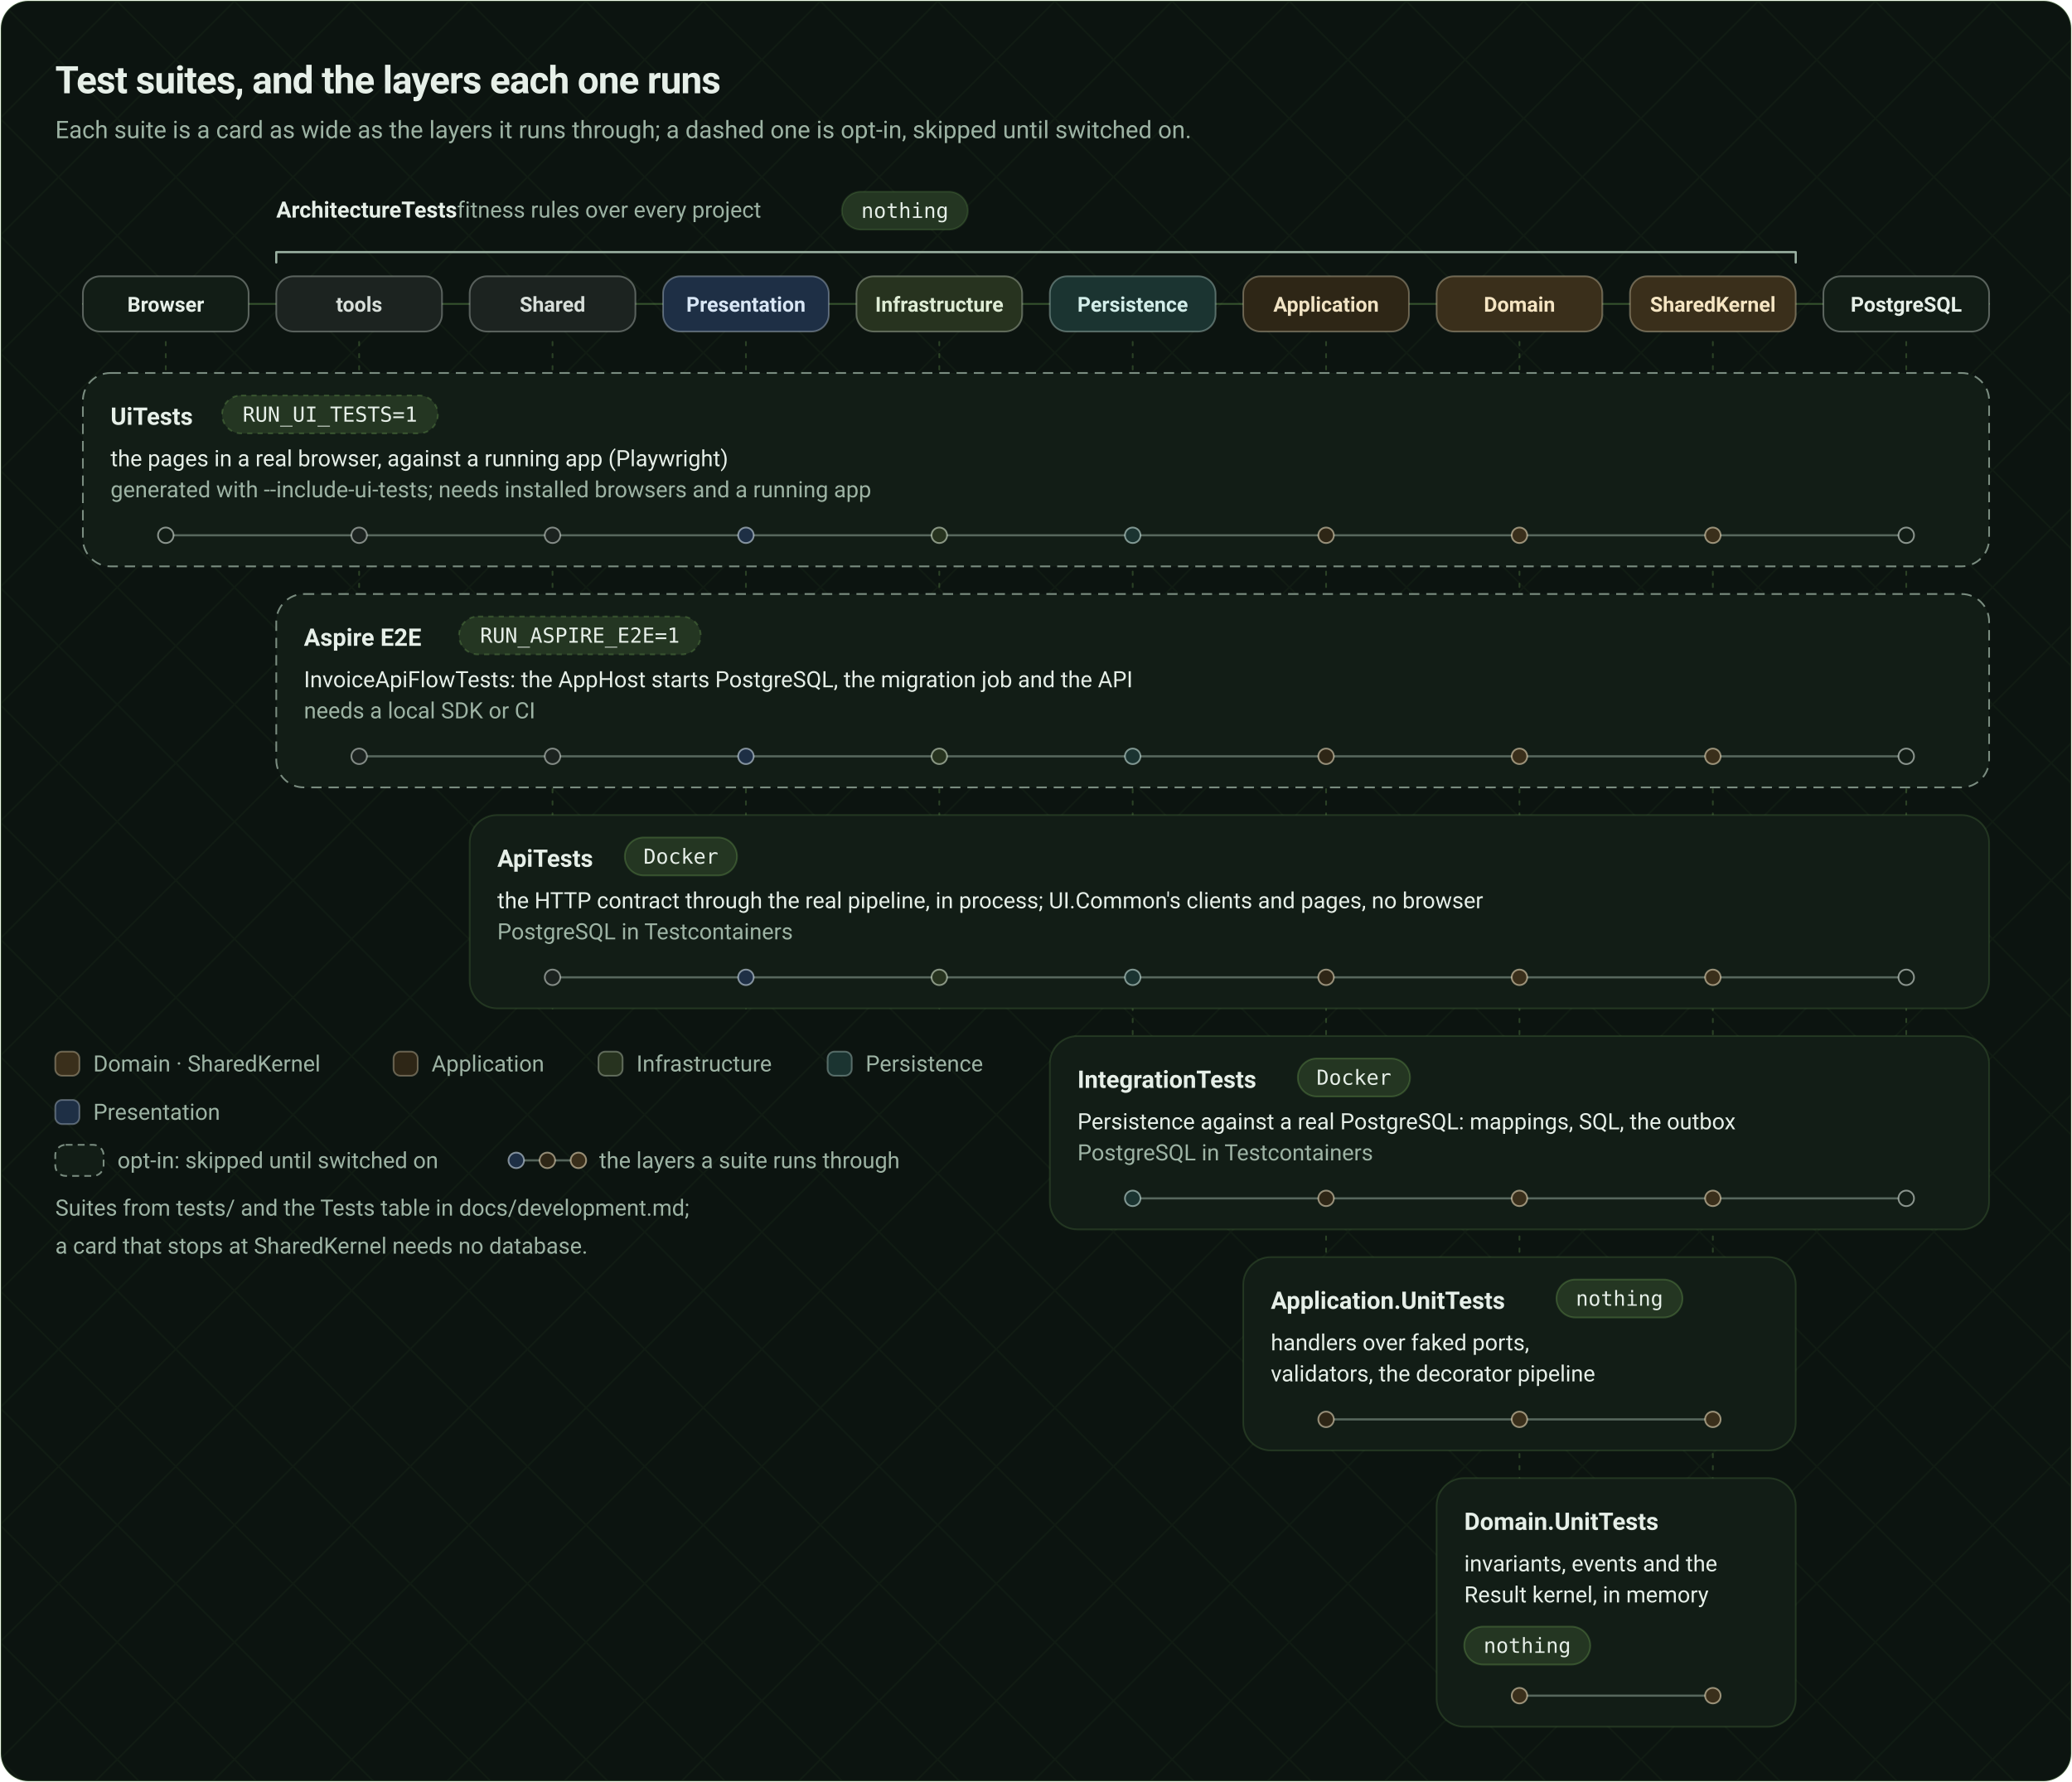
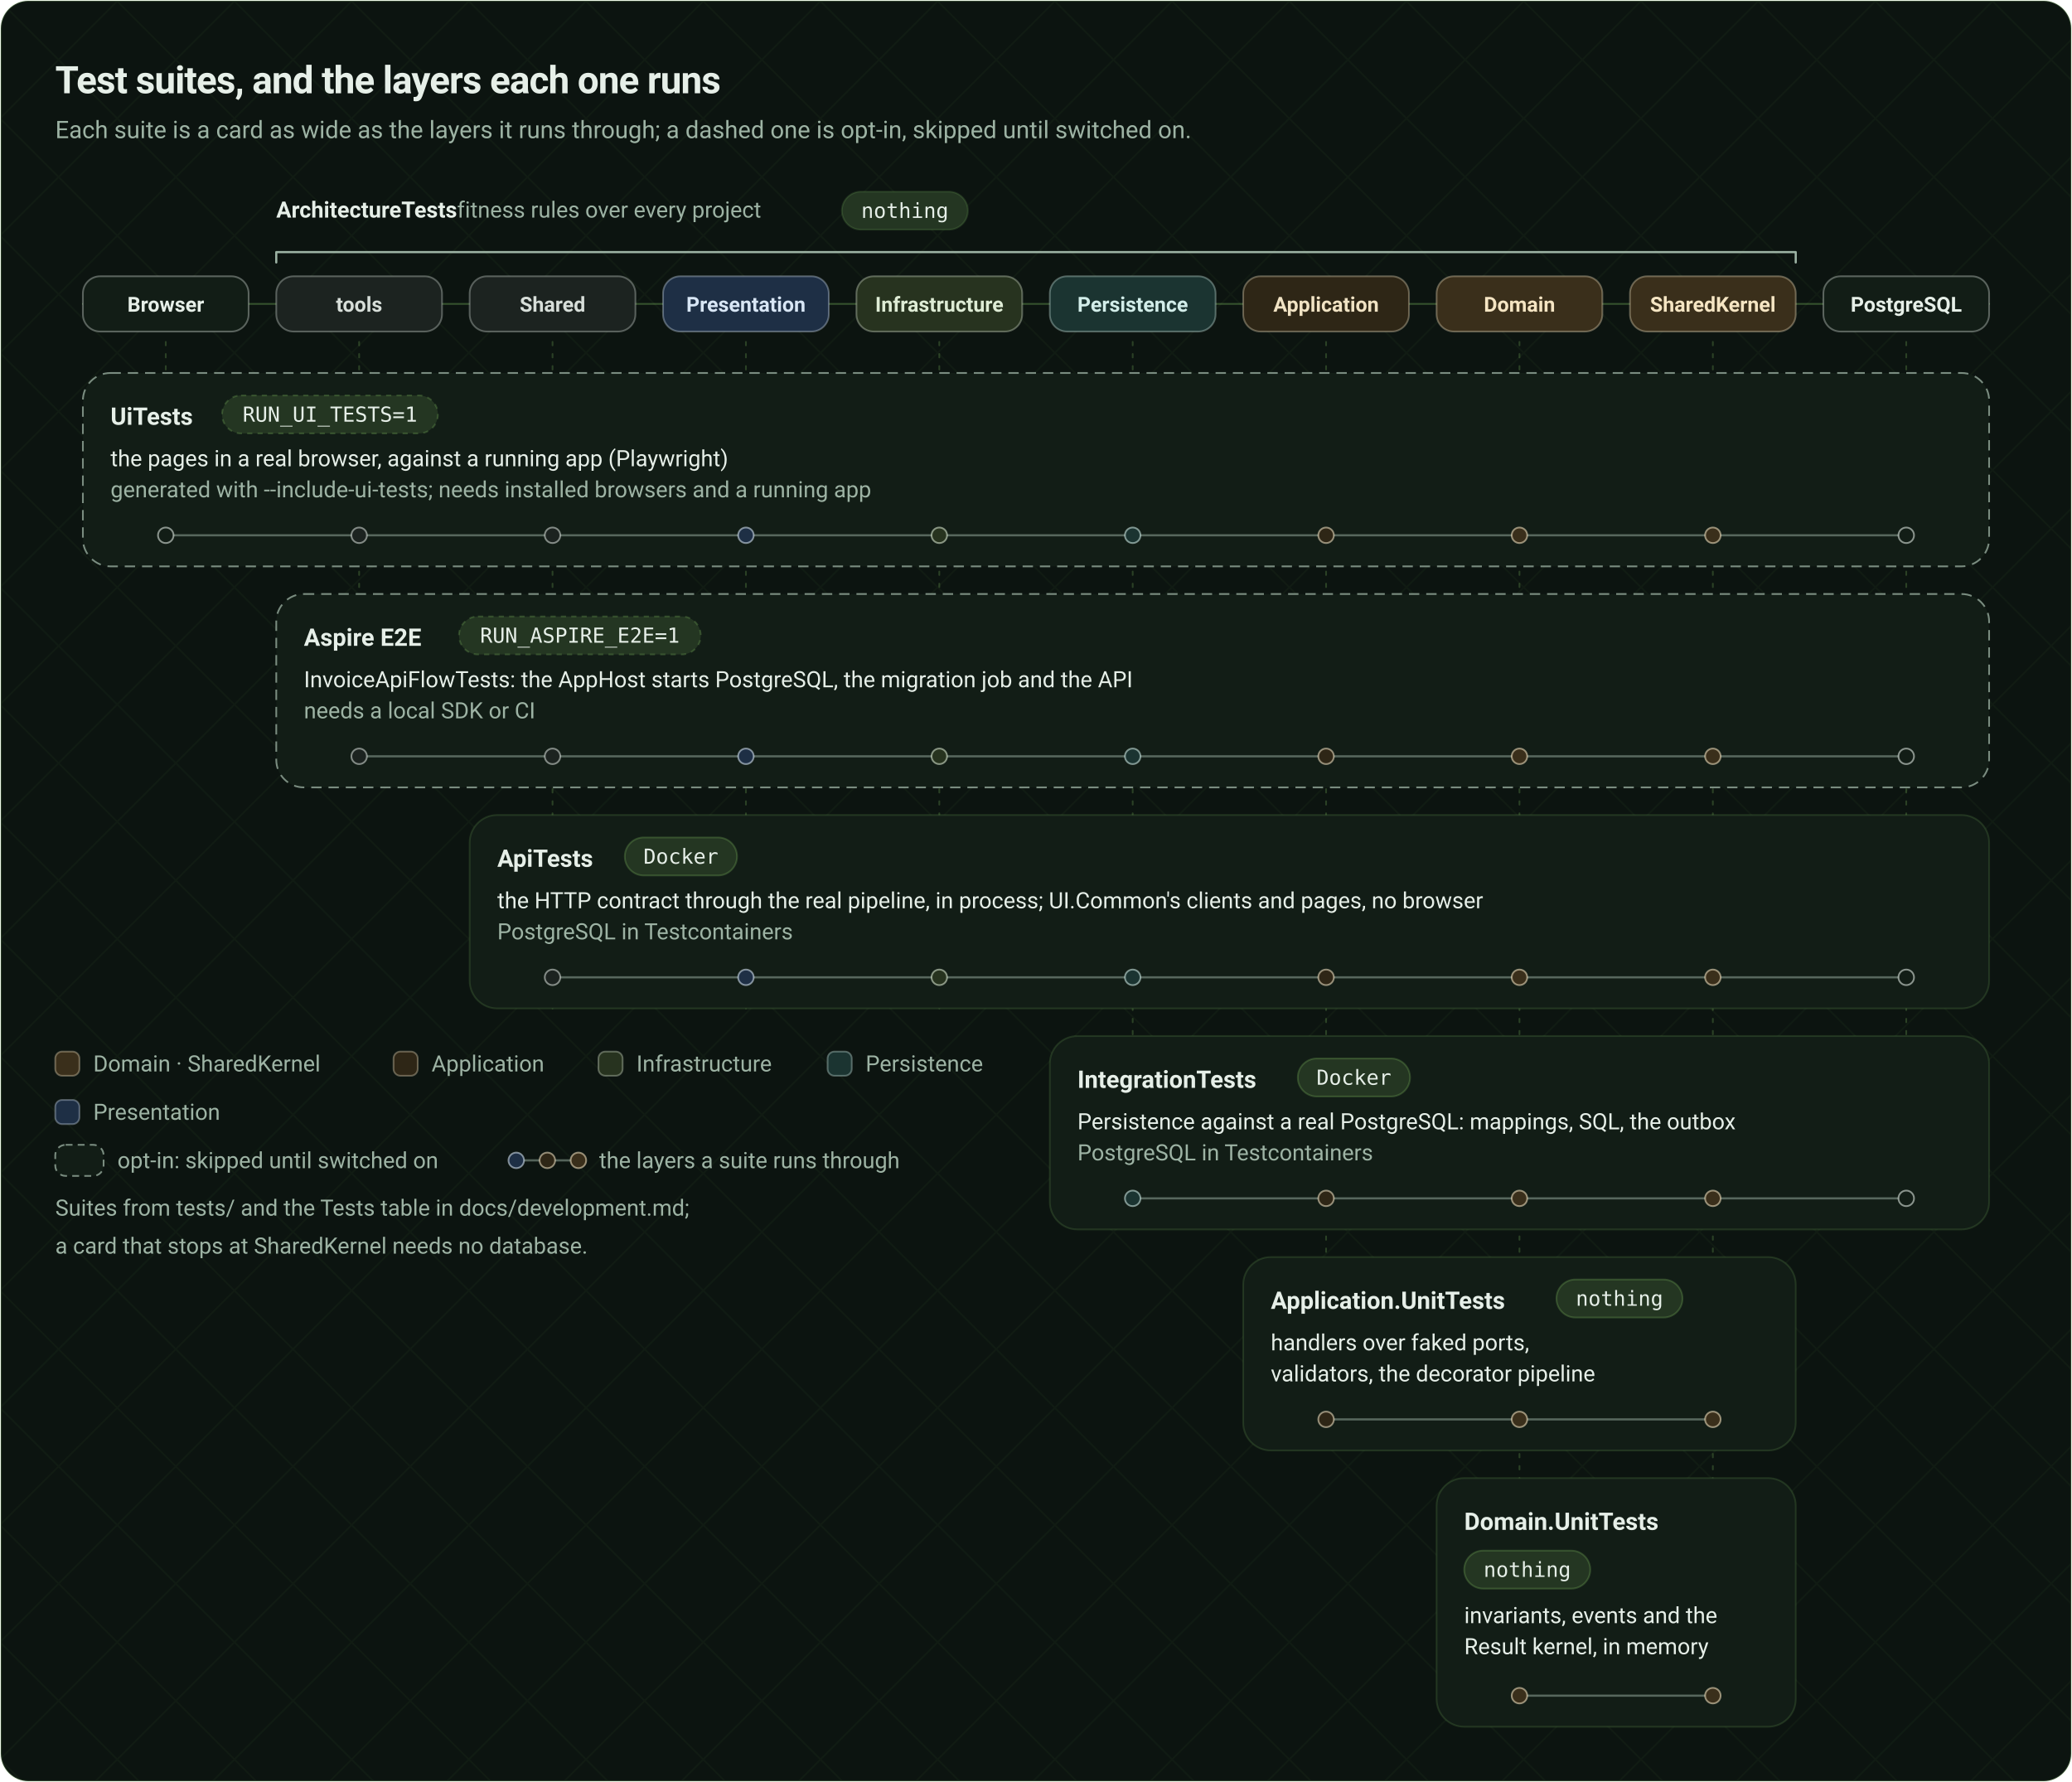
<svg xmlns="http://www.w3.org/2000/svg" width="1200" height="1032" viewBox="0 0 1200 1032" role="img" aria-labelledby="title desc">
  <style>
    .m12 { font-family: ui-monospace, SFMono-Regular, Menlo, Consolas, monospace; font-size: 12px; font-weight: 400 }
    .s12w600 { font-family: ui-sans-serif, -apple-system, "Segoe UI", Roboto, Helvetica, Arial, sans-serif; font-size: 12px; font-weight: 600 }
    .s13 { font-family: ui-sans-serif, -apple-system, "Segoe UI", Roboto, Helvetica, Arial, sans-serif; font-size: 13px; font-weight: 400 }
    .s13w600 { font-family: ui-sans-serif, -apple-system, "Segoe UI", Roboto, Helvetica, Arial, sans-serif; font-size: 13px; font-weight: 600 }
    .s14 { font-family: ui-sans-serif, -apple-system, "Segoe UI", Roboto, Helvetica, Arial, sans-serif; font-size: 14px; font-weight: 400 }
    .s14w600 { font-family: ui-sans-serif, -apple-system, "Segoe UI", Roboto, Helvetica, Arial, sans-serif; font-size: 14px; font-weight: 600 }
    .s22w600 { font-family: ui-sans-serif, -apple-system, "Segoe UI", Roboto, Helvetica, Arial, sans-serif; font-size: 22px; font-weight: 600 }
  </style>
  <defs>
    <pattern id="lattice" width="48" height="48" patternUnits="userSpaceOnUse" patternTransform="rotate(45)">
      <path d="M0 0.5 H48 M0.5 0 V48" fill="none" stroke="#8fd16a" stroke-opacity="0.04" stroke-width="1" />
    </pattern>
  </defs>
  <rect x="0.5" y="0.5" width="1199" height="1031" rx="16" fill="#0c1410" stroke="#8fd16a" stroke-width="1" stroke-opacity="0.16" />
  <rect x="1" y="1" width="1198" height="1030" rx="15.5" fill="url(#lattice)" />
  <text class="s22w600" x="32" y="54" fill="#e6efe8" letter-spacing="-0.44">Test suites, and the layers each one runs</text>
  <text class="s14" x="32" y="80" fill="#9db3a4">Each suite is a card as wide as the layers it runs through; a dashed one is opt-in, skipped until switched on.</text>
  <text class="s13w600" x="160" y="126" fill="#e6efe8">ArchitectureTests<tspan class="s13" fill="#9db3a4">  fitness rules over every project</tspan>
  </text>
  <rect x="487.56" y="111" width="73" height="22" rx="11" fill="#243622" stroke="#8fd16a" stroke-width="1" stroke-opacity="0.16" />
  <text class="m12" x="524.06" y="126.2" fill="#e6efe8" text-anchor="middle">nothing</text>
  <path d="M160 152 V146 H1040 V152" fill="none" stroke="#9db3a4" stroke-width="1.25" stroke-linecap="round" stroke-linejoin="round" />
  <line x1="48" y1="176" x2="1152" y2="176" stroke="#8fd16a" stroke-width="1" stroke-linecap="round" stroke-opacity="0.32" />
  <rect x="48" y="160" width="96" height="32" rx="10" fill="#121d16" stroke="#e6efe8" stroke-width="1" stroke-opacity="0.35" />
  <text class="s12w600" x="96" y="180.5" fill="#e6efe8" text-anchor="middle">Browser</text>
  <rect x="160" y="160" width="96" height="32" rx="10" fill="#1c2320" stroke="#d7ded9" stroke-width="1" stroke-opacity="0.35" />
  <text class="s12w600" x="208" y="180.5" fill="#d7ded9" text-anchor="middle">tools</text>
  <rect x="272" y="160" width="96" height="32" rx="10" fill="#1c2320" stroke="#d7ded9" stroke-width="1" stroke-opacity="0.35" />
  <text class="s12w600" x="320" y="180.5" fill="#d7ded9" text-anchor="middle">Shared</text>
  <rect x="384" y="160" width="96" height="32" rx="10" fill="#1e2f45" stroke="#d8e6f5" stroke-width="1" stroke-opacity="0.35" />
  <text class="s12w600" x="432" y="180.5" fill="#d8e6f5" text-anchor="middle">Presentation</text>
  <rect x="496" y="160" width="96" height="32" rx="10" fill="#27331f" stroke="#deecd5" stroke-width="1" stroke-opacity="0.35" />
  <text class="s12w600" x="544" y="180.5" fill="#deecd5" text-anchor="middle">Infrastructure</text>
  <rect x="608" y="160" width="96" height="32" rx="10" fill="#1b3431" stroke="#d2ede9" stroke-width="1" stroke-opacity="0.35" />
  <text class="s12w600" x="656" y="180.5" fill="#d2ede9" text-anchor="middle">Persistence</text>
  <rect x="720" y="160" width="96" height="32" rx="10" fill="#2e2616" stroke="#f1e3c4" stroke-width="1" stroke-opacity="0.35" />
  <text class="s12w600" x="768" y="180.5" fill="#f1e3c4" text-anchor="middle">Application</text>
  <rect x="832" y="160" width="96" height="32" rx="10" fill="#3a2f1b" stroke="#f5e5c3" stroke-width="1" stroke-opacity="0.35" />
  <text class="s12w600" x="880" y="180.5" fill="#f5e5c3" text-anchor="middle">Domain</text>
  <rect x="944" y="160" width="96" height="32" rx="10" fill="#3a2f1b" stroke="#f5e5c3" stroke-width="1" stroke-opacity="0.35" />
  <text class="s12w600" x="992" y="180.5" fill="#f5e5c3" text-anchor="middle">SharedKernel</text>
  <rect x="1056" y="160" width="96" height="32" rx="10" fill="#121d16" stroke="#e6efe8" stroke-width="1" stroke-opacity="0.35" />
  <text class="s12w600" x="1104" y="180.5" fill="#e6efe8" text-anchor="middle">PostgreSQL</text>
  <line x1="96" y1="198" x2="96" y2="328" stroke="#8fd16a" stroke-width="1" stroke-linecap="round" stroke-opacity="0.24" stroke-dasharray="2 5" />
  <line x1="208" y1="198" x2="208" y2="456" stroke="#8fd16a" stroke-width="1" stroke-linecap="round" stroke-opacity="0.24" stroke-dasharray="2 5" />
  <line x1="320" y1="198" x2="320" y2="584" stroke="#8fd16a" stroke-width="1" stroke-linecap="round" stroke-opacity="0.24" stroke-dasharray="2 5" />
  <line x1="432" y1="198" x2="432" y2="584" stroke="#8fd16a" stroke-width="1" stroke-linecap="round" stroke-opacity="0.24" stroke-dasharray="2 5" />
  <line x1="544" y1="198" x2="544" y2="584" stroke="#8fd16a" stroke-width="1" stroke-linecap="round" stroke-opacity="0.24" stroke-dasharray="2 5" />
  <line x1="656" y1="198" x2="656" y2="712" stroke="#8fd16a" stroke-width="1" stroke-linecap="round" stroke-opacity="0.24" stroke-dasharray="2 5" />
  <line x1="768" y1="198" x2="768" y2="840" stroke="#8fd16a" stroke-width="1" stroke-linecap="round" stroke-opacity="0.24" stroke-dasharray="2 5" />
  <line x1="880" y1="198" x2="880" y2="1000" stroke="#8fd16a" stroke-width="1" stroke-linecap="round" stroke-opacity="0.24" stroke-dasharray="2 5" />
  <line x1="992" y1="198" x2="992" y2="1000" stroke="#8fd16a" stroke-width="1" stroke-linecap="round" stroke-opacity="0.24" stroke-dasharray="2 5" />
  <line x1="1104" y1="198" x2="1104" y2="712" stroke="#8fd16a" stroke-width="1" stroke-linecap="round" stroke-opacity="0.24" stroke-dasharray="2 5" />
  <rect x="48" y="216" width="1104" height="112" rx="16" fill="#121d16" stroke="#9db3a4" stroke-width="1" stroke-opacity="0.75" stroke-dasharray="6 4" />
  <text class="s14w600" x="64" y="246" fill="#e6efe8">UiTests</text>
+   <rect x="128.61" y="229" width="125" height="22" rx="11" fill="#243622" stroke="#8fd16a" stroke-width="1" stroke-opacity="0.24" stroke-dasharray="3 3" />
+   <text class="m12" x="191.11" y="244.2" fill="#e6efe8" text-anchor="middle">RUN_UI_TESTS=1</text>
  <text class="s13" x="64" y="270" fill="#e6efe8">the pages in a real browser, against a running app (Playwright)</text>
  <text class="s13" x="64" y="288" fill="#9db3a4">generated with --include-ui-tests; needs installed browsers and a running app</text>
-   <rect x="128.61" y="229" width="125" height="22" rx="11" fill="#243622" stroke="#8fd16a" stroke-width="1" stroke-opacity="0.24" stroke-dasharray="3 3" />
-   <text class="m12" x="191.11" y="244.2" fill="#e6efe8" text-anchor="middle">RUN_UI_TESTS=1</text>
  <line x1="96" y1="310" x2="1104" y2="310" stroke="#9db3a4" stroke-width="1.25" stroke-linecap="round" stroke-opacity="0.5" />
  <circle cx="96" cy="310" r="4.5" fill="#121d16" stroke="#e6efe8" stroke-width="1" stroke-opacity="0.56" />
  <circle cx="208" cy="310" r="4.5" fill="#1c2320" stroke="#d7ded9" stroke-width="1" stroke-opacity="0.56" />
  <circle cx="320" cy="310" r="4.5" fill="#1c2320" stroke="#d7ded9" stroke-width="1" stroke-opacity="0.56" />
  <circle cx="432" cy="310" r="4.5" fill="#1e2f45" stroke="#d8e6f5" stroke-width="1" stroke-opacity="0.56" />
  <circle cx="544" cy="310" r="4.5" fill="#27331f" stroke="#deecd5" stroke-width="1" stroke-opacity="0.56" />
  <circle cx="656" cy="310" r="4.5" fill="#1b3431" stroke="#d2ede9" stroke-width="1" stroke-opacity="0.56" />
  <circle cx="768" cy="310" r="4.5" fill="#2e2616" stroke="#f1e3c4" stroke-width="1" stroke-opacity="0.56" />
  <circle cx="880" cy="310" r="4.5" fill="#3a2f1b" stroke="#f5e5c3" stroke-width="1" stroke-opacity="0.56" />
  <circle cx="992" cy="310" r="4.5" fill="#3a2f1b" stroke="#f5e5c3" stroke-width="1" stroke-opacity="0.56" />
  <circle cx="1104" cy="310" r="4.5" fill="#121d16" stroke="#e6efe8" stroke-width="1" stroke-opacity="0.56" />
  <rect x="160" y="344" width="992" height="112" rx="16" fill="#121d16" stroke="#9db3a4" stroke-width="1" stroke-opacity="0.75" stroke-dasharray="6 4" />
  <text class="s14w600" x="176" y="374" fill="#e6efe8">Aspire E2E</text>
+   <rect x="265.83" y="357" width="140" height="22" rx="11" fill="#243622" stroke="#8fd16a" stroke-width="1" stroke-opacity="0.24" stroke-dasharray="3 3" />
+   <text class="m12" x="335.83" y="372.2" fill="#e6efe8" text-anchor="middle">RUN_ASPIRE_E2E=1</text>
  <text class="s13" x="176" y="398" fill="#e6efe8">InvoiceApiFlowTests: the AppHost starts PostgreSQL, the migration job and the API</text>
  <text class="s13" x="176" y="416" fill="#9db3a4">needs a local SDK or CI</text>
-   <rect x="265.83" y="357" width="140" height="22" rx="11" fill="#243622" stroke="#8fd16a" stroke-width="1" stroke-opacity="0.24" stroke-dasharray="3 3" />
-   <text class="m12" x="335.83" y="372.2" fill="#e6efe8" text-anchor="middle">RUN_ASPIRE_E2E=1</text>
  <line x1="208" y1="438" x2="1104" y2="438" stroke="#9db3a4" stroke-width="1.25" stroke-linecap="round" stroke-opacity="0.5" />
  <circle cx="208" cy="438" r="4.5" fill="#1c2320" stroke="#d7ded9" stroke-width="1" stroke-opacity="0.56" />
  <circle cx="320" cy="438" r="4.5" fill="#1c2320" stroke="#d7ded9" stroke-width="1" stroke-opacity="0.56" />
  <circle cx="432" cy="438" r="4.5" fill="#1e2f45" stroke="#d8e6f5" stroke-width="1" stroke-opacity="0.56" />
  <circle cx="544" cy="438" r="4.5" fill="#27331f" stroke="#deecd5" stroke-width="1" stroke-opacity="0.56" />
  <circle cx="656" cy="438" r="4.5" fill="#1b3431" stroke="#d2ede9" stroke-width="1" stroke-opacity="0.56" />
  <circle cx="768" cy="438" r="4.5" fill="#2e2616" stroke="#f1e3c4" stroke-width="1" stroke-opacity="0.56" />
  <circle cx="880" cy="438" r="4.5" fill="#3a2f1b" stroke="#f5e5c3" stroke-width="1" stroke-opacity="0.56" />
  <circle cx="992" cy="438" r="4.5" fill="#3a2f1b" stroke="#f5e5c3" stroke-width="1" stroke-opacity="0.56" />
  <circle cx="1104" cy="438" r="4.5" fill="#121d16" stroke="#e6efe8" stroke-width="1" stroke-opacity="0.56" />
  <rect x="272" y="472" width="880" height="112" rx="16" fill="#121d16" stroke="#8fd16a" stroke-width="1" stroke-opacity="0.16" />
  <text class="s14w600" x="288" y="502" fill="#e6efe8">ApiTests</text>
+   <rect x="361.85" y="485" width="65" height="22" rx="11" fill="#243622" stroke="#8fd16a" stroke-width="1" stroke-opacity="0.24" />
+   <text class="m12" x="394.35" y="500.2" fill="#e6efe8" text-anchor="middle">Docker</text>
  <text class="s13" x="288" y="526" fill="#e6efe8">the HTTP contract through the real pipeline, in process; UI.Common's clients and pages, no browser</text>
  <text class="s13" x="288" y="544" fill="#9db3a4">PostgreSQL in Testcontainers</text>
-   <rect x="361.85" y="485" width="65" height="22" rx="11" fill="#243622" stroke="#8fd16a" stroke-width="1" stroke-opacity="0.24" />
-   <text class="m12" x="394.35" y="500.2" fill="#e6efe8" text-anchor="middle">Docker</text>
  <line x1="320" y1="566" x2="1104" y2="566" stroke="#9db3a4" stroke-width="1.25" stroke-linecap="round" stroke-opacity="0.5" />
  <circle cx="320" cy="566" r="4.5" fill="#1c2320" stroke="#d7ded9" stroke-width="1" stroke-opacity="0.56" />
  <circle cx="432" cy="566" r="4.5" fill="#1e2f45" stroke="#d8e6f5" stroke-width="1" stroke-opacity="0.56" />
  <circle cx="544" cy="566" r="4.5" fill="#27331f" stroke="#deecd5" stroke-width="1" stroke-opacity="0.56" />
  <circle cx="656" cy="566" r="4.5" fill="#1b3431" stroke="#d2ede9" stroke-width="1" stroke-opacity="0.56" />
  <circle cx="768" cy="566" r="4.5" fill="#2e2616" stroke="#f1e3c4" stroke-width="1" stroke-opacity="0.56" />
  <circle cx="880" cy="566" r="4.5" fill="#3a2f1b" stroke="#f5e5c3" stroke-width="1" stroke-opacity="0.56" />
  <circle cx="992" cy="566" r="4.5" fill="#3a2f1b" stroke="#f5e5c3" stroke-width="1" stroke-opacity="0.56" />
  <circle cx="1104" cy="566" r="4.5" fill="#121d16" stroke="#e6efe8" stroke-width="1" stroke-opacity="0.56" />
  <rect x="608" y="600" width="544" height="112" rx="16" fill="#121d16" stroke="#8fd16a" stroke-width="1" stroke-opacity="0.16" />
  <text class="s14w600" x="624" y="630" fill="#e6efe8">IntegrationTests</text>
+   <rect x="751.62" y="613" width="65" height="22" rx="11" fill="#243622" stroke="#8fd16a" stroke-width="1" stroke-opacity="0.24" />
+   <text class="m12" x="784.12" y="628.2" fill="#e6efe8" text-anchor="middle">Docker</text>
  <text class="s13" x="624" y="654" fill="#e6efe8">Persistence against a real PostgreSQL: mappings, SQL, the outbox</text>
  <text class="s13" x="624" y="672" fill="#9db3a4">PostgreSQL in Testcontainers</text>
-   <rect x="751.62" y="613" width="65" height="22" rx="11" fill="#243622" stroke="#8fd16a" stroke-width="1" stroke-opacity="0.24" />
-   <text class="m12" x="784.12" y="628.2" fill="#e6efe8" text-anchor="middle">Docker</text>
  <line x1="656" y1="694" x2="1104" y2="694" stroke="#9db3a4" stroke-width="1.25" stroke-linecap="round" stroke-opacity="0.5" />
  <circle cx="656" cy="694" r="4.5" fill="#1b3431" stroke="#d2ede9" stroke-width="1" stroke-opacity="0.56" />
  <circle cx="768" cy="694" r="4.5" fill="#2e2616" stroke="#f1e3c4" stroke-width="1" stroke-opacity="0.56" />
  <circle cx="880" cy="694" r="4.5" fill="#3a2f1b" stroke="#f5e5c3" stroke-width="1" stroke-opacity="0.56" />
  <circle cx="992" cy="694" r="4.5" fill="#3a2f1b" stroke="#f5e5c3" stroke-width="1" stroke-opacity="0.56" />
  <circle cx="1104" cy="694" r="4.5" fill="#121d16" stroke="#e6efe8" stroke-width="1" stroke-opacity="0.56" />
  <rect x="720" y="728" width="320" height="112" rx="16" fill="#121d16" stroke="#8fd16a" stroke-width="1" stroke-opacity="0.16" />
  <text class="s14w600" x="736" y="758" fill="#e6efe8">Application.UnitTests</text>
+   <rect x="901.42" y="741" width="73" height="22" rx="11" fill="#243622" stroke="#8fd16a" stroke-width="1" stroke-opacity="0.24" />
+   <text class="m12" x="937.92" y="756.2" fill="#e6efe8" text-anchor="middle">nothing</text>
  <text class="s13" x="736" y="782" fill="#e6efe8">handlers over faked ports,</text>
  <text class="s13" x="736" y="800" fill="#e6efe8">validators, the decorator pipeline</text>
-   <rect x="901.42" y="741" width="73" height="22" rx="11" fill="#243622" stroke="#8fd16a" stroke-width="1" stroke-opacity="0.24" />
-   <text class="m12" x="937.92" y="756.2" fill="#e6efe8" text-anchor="middle">nothing</text>
  <line x1="768" y1="822" x2="992" y2="822" stroke="#9db3a4" stroke-width="1.25" stroke-linecap="round" stroke-opacity="0.5" />
  <circle cx="768" cy="822" r="4.5" fill="#2e2616" stroke="#f1e3c4" stroke-width="1" stroke-opacity="0.56" />
  <circle cx="880" cy="822" r="4.5" fill="#3a2f1b" stroke="#f5e5c3" stroke-width="1" stroke-opacity="0.56" />
  <circle cx="992" cy="822" r="4.5" fill="#3a2f1b" stroke="#f5e5c3" stroke-width="1" stroke-opacity="0.56" />
  <rect x="832" y="856" width="208" height="144" rx="16" fill="#121d16" stroke="#8fd16a" stroke-width="1" stroke-opacity="0.16" />
  <text class="s14w600" x="848" y="886" fill="#e6efe8">Domain.UnitTests</text>
-   <text class="s13" x="848" y="910" fill="#e6efe8">invariants, events and the</text>
-   <text class="s13" x="848" y="928" fill="#e6efe8">Result kernel, in memory</text>
-   <rect x="848" y="942" width="73" height="22" rx="11" fill="#243622" stroke="#8fd16a" stroke-width="1" stroke-opacity="0.24" />
-   <text class="m12" x="884.5" y="957.2" fill="#e6efe8" text-anchor="middle">nothing</text>
+   <rect x="848" y="898" width="73" height="22" rx="11" fill="#243622" stroke="#8fd16a" stroke-width="1" stroke-opacity="0.24" />
+   <text class="m12" x="884.5" y="913.2" fill="#e6efe8" text-anchor="middle">nothing</text>
+   <text class="s13" x="848" y="940" fill="#e6efe8">invariants, events and the</text>
+   <text class="s13" x="848" y="958" fill="#e6efe8">Result kernel, in memory</text>
  <line x1="880" y1="982" x2="992" y2="982" stroke="#9db3a4" stroke-width="1.25" stroke-linecap="round" stroke-opacity="0.5" />
  <circle cx="880" cy="982" r="4.5" fill="#3a2f1b" stroke="#f5e5c3" stroke-width="1" stroke-opacity="0.56" />
  <circle cx="992" cy="982" r="4.5" fill="#3a2f1b" stroke="#f5e5c3" stroke-width="1" stroke-opacity="0.56" />
  <rect x="32" y="609" width="14" height="14" rx="4" fill="#3a2f1b" stroke="#f5e5c3" stroke-width="1" stroke-opacity="0.35" />
  <text class="s13" x="54" y="620.5" fill="#9db3a4">Domain · SharedKernel</text>
  <rect x="227.92" y="609" width="14" height="14" rx="4" fill="#2e2616" stroke="#f1e3c4" stroke-width="1" stroke-opacity="0.35" />
  <text class="s13" x="249.92" y="620.5" fill="#9db3a4">Application</text>
  <rect x="346.59" y="609" width="14" height="14" rx="4" fill="#27331f" stroke="#deecd5" stroke-width="1" stroke-opacity="0.35" />
  <text class="s13" x="368.59" y="620.5" fill="#9db3a4">Infrastructure</text>
  <rect x="479.3" y="609" width="14" height="14" rx="4" fill="#1b3431" stroke="#d2ede9" stroke-width="1" stroke-opacity="0.35" />
  <text class="s13" x="501.3" y="620.5" fill="#9db3a4">Persistence</text>
  <rect x="32" y="637" width="14" height="14" rx="4" fill="#1e2f45" stroke="#d8e6f5" stroke-width="1" stroke-opacity="0.35" />
  <text class="s13" x="54" y="648.5" fill="#9db3a4">Presentation</text>
  <rect x="32" y="663" width="28" height="18" rx="6" fill="#121d16" stroke="#9db3a4" stroke-width="1" stroke-opacity="0.75" stroke-dasharray="4 3" />
  <text class="s13" x="68" y="676.5" fill="#9db3a4">opt-in: skipped until switched on</text>
  <line x1="298.99" y1="672" x2="334.99" y2="672" stroke="#9db3a4" stroke-width="1.25" stroke-linecap="round" stroke-opacity="0.5" />
  <circle cx="298.99" cy="672" r="4.5" fill="#1e2f45" stroke="#d8e6f5" stroke-width="1" stroke-opacity="0.56" />
  <circle cx="316.99" cy="672" r="4.5" fill="#2e2616" stroke="#f1e3c4" stroke-width="1" stroke-opacity="0.56" />
  <circle cx="334.99" cy="672" r="4.5" fill="#3a2f1b" stroke="#f5e5c3" stroke-width="1" stroke-opacity="0.56" />
  <text class="s13" x="346.99" y="676.5" fill="#9db3a4">the layers a suite runs through</text>
  <text class="s13" x="32" y="704" fill="#9db3a4">Suites from tests/ and the Tests table in docs/development.md;</text>
  <text class="s13" x="32" y="726" fill="#9db3a4">a card that stops at SharedKernel needs no database.</text>
</svg>
